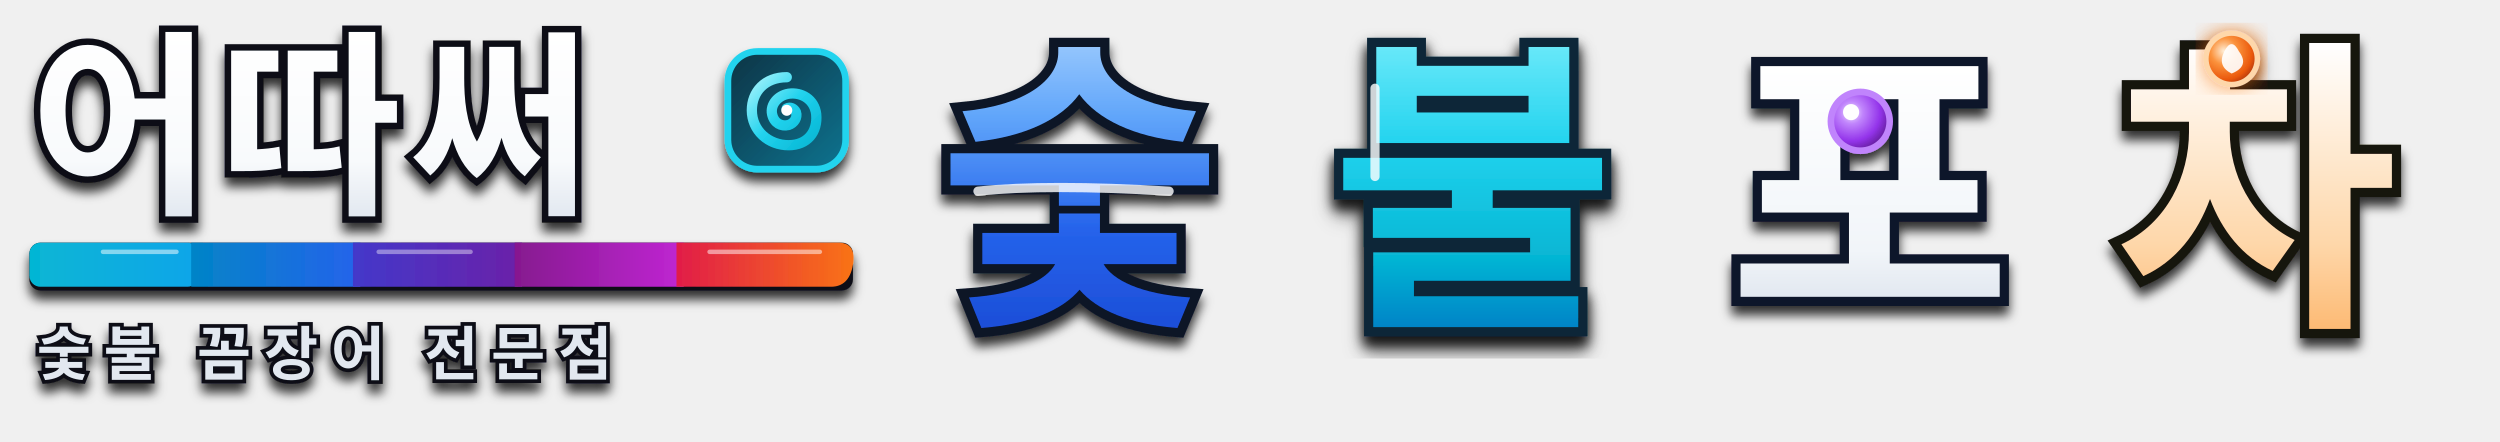
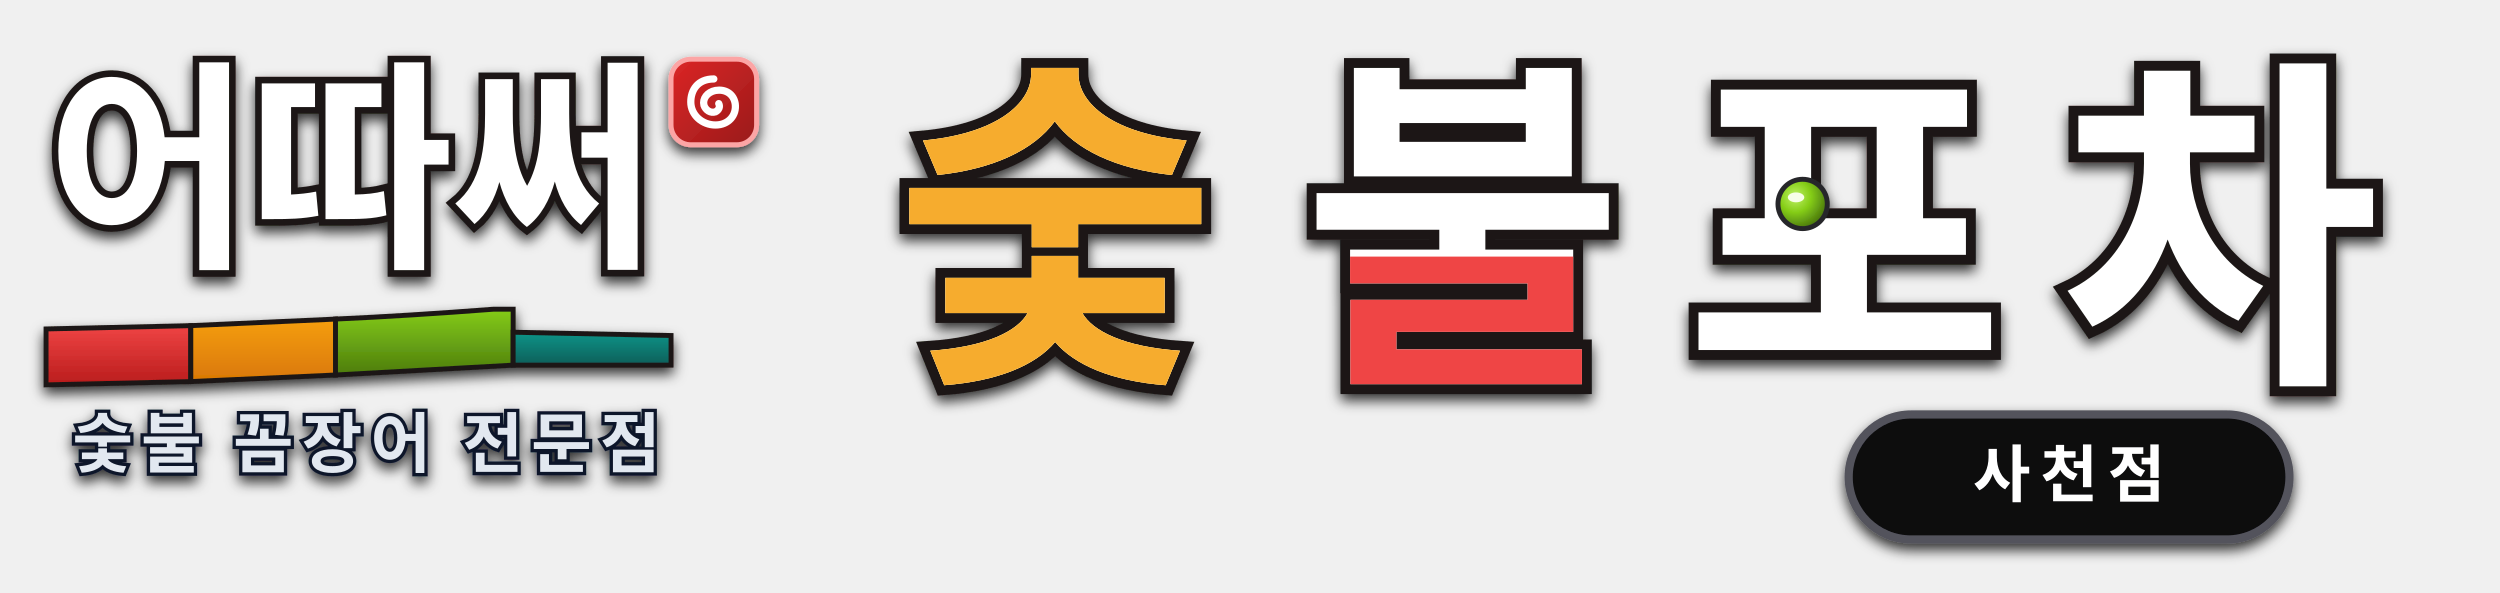
- <svg xmlns="http://www.w3.org/2000/svg" viewBox="0 0 680 120" fill="none">
+ <svg xmlns="http://www.w3.org/2000/svg" viewBox="0 0 760 180" fill="none">
  <defs>
-     <filter id="cyanNeonGlow" x="-20%" y="-20%" width="140%" height="140%">
-       <feDropShadow dx="0" dy="0" stdDeviation="3.5" flood-color="#06b6d4" flood-opacity="0.75" />
-       <feDropShadow dx="0" dy="2" stdDeviation="2" flood-color="#000000" flood-opacity="0.6" />
+     <filter id="logoShadow" x="-10%" y="-10%" width="120%" height="120%">
+       <feDropShadow dx="0" dy="2" stdDeviation="2" flood-color="#000000" flood-opacity="0.8" />
    </filter>
-     <filter id="orangeNeonGlow" x="-20%" y="-20%" width="140%" height="140%">
-       <feDropShadow dx="0" dy="0" stdDeviation="3" flood-color="#f97316" flood-opacity="0.7" />
-     </filter>
-     <filter id="solidShadow" x="-10%" y="-10%" width="120%" height="120%">
-       <feDropShadow dx="0" dy="2.5" stdDeviation="1.5" flood-color="#000000" flood-opacity="0.8" />
-     </filter>
-     <linearGradient id="eottaTextGrad" x1="0" y1="0" x2="0" y2="1">
-       <stop offset="0%" stop-color="#ffffff" />
-       <stop offset="70%" stop-color="#f8fafc" />
-       <stop offset="100%" stop-color="#e2e8f0" />
+     <linearGradient id="sealGrad" x1="0" y1="0" x2="1" y2="1">
+       <stop offset="0%" stop-color="#dc2626" />
+       <stop offset="100%" stop-color="#991b1b" />
    </linearGradient>
-     <linearGradient id="soothCharGrad" x1="0" y1="0" x2="0" y2="1">
-       <stop offset="0%" stop-color="#93c5fd" />
-       <stop offset="25%" stop-color="#60a5fa" />
-       <stop offset="65%" stop-color="#2563eb" />
-       <stop offset="100%" stop-color="#1d4ed8" />
+     <linearGradient id="stepRed" x1="0" y1="0" x2="0" y2="1">
+       <stop offset="0%" stop-color="#ef4444" />
+       <stop offset="100%" stop-color="#b91c1c" />
    </linearGradient>
-     <linearGradient id="boolCharGrad" x1="0" y1="0" x2="0" y2="1">
-       <stop offset="0%" stop-color="#67e8f9" />
-       <stop offset="35%" stop-color="#22d3ee" />
-       <stop offset="75%" stop-color="#06b6d4" />
-       <stop offset="100%" stop-color="#0284c7" />
+     <linearGradient id="stepYellow" x1="0" y1="0" x2="0" y2="1">
+       <stop offset="0%" stop-color="#f59e0b" />
+       <stop offset="100%" stop-color="#d97706" />
    </linearGradient>
-     <linearGradient id="poCharGrad" x1="0" y1="0" x2="0" y2="1">
-       <stop offset="0%" stop-color="#ffffff" />
-       <stop offset="80%" stop-color="#f1f5f9" />
-       <stop offset="100%" stop-color="#e2e8f0" />
+     <linearGradient id="stepGreen" x1="0" y1="0" x2="0" y2="1">
+       <stop offset="0%" stop-color="#84cc16" />
+       <stop offset="100%" stop-color="#4d7c0f" />
    </linearGradient>
-     <linearGradient id="chaCharGrad" x1="0" y1="0" x2="0" y2="1">
-       <stop offset="0%" stop-color="#ffffff" />
-       <stop offset="70%" stop-color="#fed7aa" />
-       <stop offset="100%" stop-color="#fdba74" />
+     <linearGradient id="stepTeal" x1="0" y1="0" x2="0" y2="1">
+       <stop offset="0%" stop-color="#0d9488" />
+       <stop offset="100%" stop-color="#115e59" />
    </linearGradient>
-     <linearGradient id="swirlBoxGrad" x1="0" y1="0" x2="1" y2="1">
-       <stop offset="0%" stop-color="#083344" />
-       <stop offset="100%" stop-color="#0e7490" />
-     </linearGradient>
-     <linearGradient id="swirlLineGrad" x1="0" y1="0" x2="1" y2="1">
-       <stop offset="0%" stop-color="#a5f3fc" />
-       <stop offset="50%" stop-color="#22d3ee" />
-       <stop offset="100%" stop-color="#06b6d4" />
-     </linearGradient>
-     <linearGradient id="bar1" x1="0" y1="0" x2="1" y2="0">
-       <stop offset="0%" stop-color="#06b6d4" />
-       <stop offset="100%" stop-color="#0ea5e9" />
-     </linearGradient>
-     <linearGradient id="bar2" x1="0" y1="0" x2="1" y2="0">
-       <stop offset="0%" stop-color="#0284c7" />
-       <stop offset="100%" stop-color="#2563eb" />
-     </linearGradient>
-     <linearGradient id="bar3" x1="0" y1="0" x2="1" y2="0">
-       <stop offset="0%" stop-color="#4338ca" />
-       <stop offset="100%" stop-color="#6b21a8" />
-     </linearGradient>
-     <linearGradient id="bar4" x1="0" y1="0" x2="1" y2="0">
-       <stop offset="0%" stop-color="#86198f" />
-       <stop offset="100%" stop-color="#c026d3" />
-     </linearGradient>
-     <linearGradient id="bar5" x1="0" y1="0" x2="1" y2="0">
-       <stop offset="0%" stop-color="#e11d48" />
-       <stop offset="100%" stop-color="#f97316" />
-     </linearGradient>
-     <radialGradient id="purpleGemGrad" cx="35%" cy="35%" r="65%">
-       <stop offset="0%" stop-color="#f3e8ff" />
-       <stop offset="30%" stop-color="#c084fc" />
-       <stop offset="75%" stop-color="#9333ea" />
-       <stop offset="100%" stop-color="#6b21a8" />
+     <radialGradient id="greenSproutDot" cx="35%" cy="35%" r="65%">
+       <stop offset="0%" stop-color="#bef264" />
+       <stop offset="50%" stop-color="#84cc16" />
+       <stop offset="100%" stop-color="#4d7c0f" />
    </radialGradient>
-     <radialGradient id="orangeSparkGrad" cx="35%" cy="35%" r="65%">
-       <stop offset="0%" stop-color="#ffedd5" />
-       <stop offset="40%" stop-color="#fb923c" />
-       <stop offset="85%" stop-color="#ea580c" />
-       <stop offset="100%" stop-color="#c2410c" />
-     </radialGradient>
+     <clipPath id="boolLowerClip2">
+       <rect x="390" y="78" width="100" height="60" />
+     </clipPath>
  </defs>
-   <g id="left-block" filter="url(#solidShadow)">
-     <text x="8" y="54" font-family="'Do Hyeon', 'Black Han Sans', 'Noto Sans KR', sans-serif" font-size="54" font-weight="900" letter-spacing="2" fill="url(#eottaTextGrad)" stroke="#090d16" stroke-width="3.5" paint-order="stroke fill">어따써</text>
-     <g id="swirl-badge" transform="translate(198, 14)">
-       <rect x="0" y="0" width="32" height="32" rx="8" fill="url(#swirlBoxGrad)" stroke="#22d3ee" stroke-width="1.8" />
-       <path d="M16 7 C10 7 6.5 11 6.5 16 C6.5 21.5 11 25.5 16.5 25.5 C21.5 25.5 24.5 22 24 17 C23.5 13 20 11 16.5 11.5 C13.5 12 11.5 14.5 12 17 C12.5 19.5 14.5 20.5 16.5 20 C18 19.5 19 18 18.5 16.5 C18 15.5 17 15 16 15.5" fill="none" stroke="url(#swirlLineGrad)" stroke-width="2.8" stroke-linecap="round" />
-       <circle cx="16" cy="16" r="1.5" fill="#ffffff" />
+   <g id="left-section" filter="url(#logoShadow)">
+     <text x="14" y="76" font-family="'Gaegu', 'Dongle', 'Do Hyeon', 'Noto Sans KR', sans-serif" font-size="68" font-weight="900" letter-spacing="-1" fill="#ffffff" stroke="#1c1917" stroke-width="4" paint-order="stroke fill">어따써</text>
+     <g id="seal-stamp" transform="translate(204, 18)">
+       <rect x="0" y="0" width="26" height="26" rx="6" fill="url(#sealGrad)" stroke="#fca5a5" stroke-width="1.5" />
+       <path d="M13 6 C8 6 6 9.5 6 13 C6 17 9.5 20 13.5 20 C17.5 20 20 17 19.5 13.5 C19 10.5 16.5 9 13.5 9.5 C11 10 9.5 12 10 14 C10.5 15.5 12 16.5 13.5 16 C14.5 15.5 15 14.5 14.5 13.5" fill="none" stroke="#ffffff" stroke-width="2.2" stroke-linecap="round" />
    </g>
-     <g id="five-color-bar" transform="translate(8, 66)">
-       <rect x="0" y="0" width="224" height="13" rx="3" fill="#090d16" />
-       <rect x="0" y="0" width="46" height="12" rx="3" fill="url(#bar1)" />
-       <rect x="44" y="0" width="46" height="12" fill="url(#bar2)" />
-       <rect x="88" y="0" width="46" height="12" fill="url(#bar3)" />
-       <rect x="132" y="0" width="46" height="12" fill="url(#bar4)" />
-       <path d="M176 0 L220 0 Q225 0 224 6 Q223 12 218 12 L176 12 Z" fill="url(#bar5)" />
-       <line x1="20" y1="2.5" x2="40" y2="2.5" stroke="#ffffff" stroke-width="1.2" stroke-opacity="0.5" stroke-linecap="round" />
-       <line x1="95" y1="2.5" x2="120" y2="2.5" stroke="#ffffff" stroke-width="1.2" stroke-opacity="0.4" stroke-linecap="round" />
-       <line x1="185" y1="2.5" x2="215" y2="2.5" stroke="#ffffff" stroke-width="1.2" stroke-opacity="0.5" stroke-linecap="round" />
+     <g id="stepped-color-bar" transform="translate(14, 94)">
+       <path d="M0 6 L44 5 L44 22 L0 23 Z" fill="url(#stepRed)" stroke="#1c1917" stroke-width="1.5" />
+       <path d="M44 5 L88 3 L88 20 L44 22 Z" fill="url(#stepYellow)" stroke="#1c1917" stroke-width="1.5" />
+       <path d="M88 3 Q110 2 136 0 L142 0 L142 17 L88 20 Z" fill="url(#stepGreen)" stroke="#1c1917" stroke-width="1.5" />
+       <path d="M142 7 L190 8 L190 17 L142 17 Z" fill="url(#stepTeal)" stroke="#1c1917" stroke-width="1.5" />
    </g>
-     <text x="10" y="102" font-family="'Pretendard', 'Noto Sans KR', sans-serif" font-size="16" font-weight="800" letter-spacing="3.5" fill="#e2e8f0" stroke="#090d16" stroke-width="2" paint-order="stroke fill">숯불 꼼장어 전문점</text>
+     <text x="22" y="142" font-family="'Pretendard', 'Noto Sans KR', sans-serif" font-size="20" font-weight="800" letter-spacing="2.5" fill="#e2e8f0" stroke="#0f172a" stroke-width="2" paint-order="stroke fill">숯불 꼼장어 전문점</text>
  </g>
-   <g id="right-block" filter="url(#solidShadow)">
-     <g id="char-sooth-unit">
-       <text x="255" y="82" font-family="'Do Hyeon', 'Black Han Sans', 'Noto Sans KR', sans-serif" font-size="84" font-weight="900" fill="url(#soothCharGrad)" stroke="#091428" stroke-width="5" paint-order="stroke fill">숯</text>
-       <path d="M266 52 Q285 50 318 52" stroke="#ffffff" stroke-width="2.5" stroke-linecap="round" stroke-opacity="0.8" />
+   <g id="right-section" filter="url(#logoShadow)">
+     <g id="char-sooth">
+       <text x="272" y="108" font-family="'Gaegu', 'Black Han Sans', 'Do Hyeon', 'Noto Sans KR', sans-serif" font-size="106" font-weight="900" fill="#fbbf24" stroke="#1c1917" stroke-width="6" paint-order="stroke fill">숯</text>
+       <text x="272" y="108" font-family="'Gaegu', 'Black Han Sans', 'Do Hyeon', 'Noto Sans KR', sans-serif" font-size="106" font-weight="900" fill="#ffffff">숯</text>
+       <text x="272" y="108" font-family="'Gaegu', 'Black Han Sans', 'Do Hyeon', 'Noto Sans KR', sans-serif" font-size="106" font-weight="900" fill="#f59e0b" opacity="0.85">숯</text>
    </g>
-     <g id="char-bool-unit" filter="url(#cyanNeonGlow)">
-       <text x="362" y="82" font-family="'Do Hyeon', 'Black Han Sans', 'Noto Sans KR', sans-serif" font-size="84" font-weight="900" fill="url(#boolCharGrad)" stroke="#082838" stroke-width="5" paint-order="stroke fill">불</text>
-       <path d="M374 24 L374 48" stroke="#ffffff" stroke-width="2.5" stroke-linecap="round" stroke-opacity="0.8" />
+     <g id="char-bool">
+       <text x="396" y="108" font-family="'Gaegu', 'Black Han Sans', 'Do Hyeon', 'Noto Sans KR', sans-serif" font-size="106" font-weight="900" fill="#ffffff" stroke="#1c1917" stroke-width="6" paint-order="stroke fill">불</text>
+       <text x="396" y="108" font-family="'Gaegu', 'Black Han Sans', 'Do Hyeon', 'Noto Sans KR', sans-serif" font-size="106" font-weight="900" fill="#ef4444" clip-path="url(#boolLowerClip2)">불</text>
    </g>
-     <g id="char-po-unit">
-       <text x="470" y="82" font-family="'Do Hyeon', 'Black Han Sans', 'Noto Sans KR', sans-serif" font-size="84" font-weight="900" fill="url(#poCharGrad)" stroke="#0f172a" stroke-width="5" paint-order="stroke fill">포</text>
-       <g id="purple-gem" transform="translate(506, 33)">
-         <circle cx="0" cy="0" r="8" fill="url(#purpleGemGrad)" stroke="#c084fc" stroke-width="1.8" />
-         <circle cx="-2.5" cy="-2.5" r="2.2" fill="#ffffff" />
-       </g>
+     <g id="char-po">
+       <text x="512" y="108" font-family="'Gaegu', 'Black Han Sans', 'Do Hyeon', 'Noto Sans KR', sans-serif" font-size="106" font-weight="900" fill="#ffffff" stroke="#1c1917" stroke-width="6" paint-order="stroke fill">포</text>
+       <circle cx="548" cy="62" r="7.5" fill="url(#greenSproutDot)" stroke="#27272a" stroke-width="1.5" />
+       <ellipse cx="546" cy="60" rx="2.5" ry="1.5" fill="#f7fee7" />
    </g>
-     <g id="char-cha-unit">
-       <text x="575" y="82" font-family="'Do Hyeon', 'Black Han Sans', 'Noto Sans KR', sans-serif" font-size="84" font-weight="900" fill="url(#chaCharGrad)" stroke="#18120c" stroke-width="5" paint-order="stroke fill">차</text>
-       <g id="orange-spark" transform="translate(607, 16)" filter="url(#orangeNeonGlow)">
-         <circle cx="0" cy="0" r="7" fill="url(#orangeSparkGrad)" stroke="#fed7aa" stroke-width="1.5" />
-         <path d="M-2 -2 Q0 -6 2 -2 Q5 2 0 4 Q-4 2 -2 -2 Z" fill="#ffffff" opacity="0.9" />
-       </g>
+     <g id="char-cha">
+       <text x="626" y="108" font-family="'Gaegu', 'Black Han Sans', 'Do Hyeon', 'Noto Sans KR', sans-serif" font-size="106" font-weight="900" fill="#ffffff" stroke="#1c1917" stroke-width="6" paint-order="stroke fill">차</text>
+     </g>
+     <g id="branch-badge" transform="translate(562, 126)">
+       <rect x="0" y="0" width="134" height="38" rx="19" fill="#09090b" stroke="#52525b" stroke-width="2.5" />
+       <text x="67" y="25" text-anchor="middle" font-family="'Pretendard', 'Noto Sans KR', sans-serif" font-size="19" font-weight="900" letter-spacing="3" fill="#ffffff">사천점</text>
    </g>
  </g>
</svg>
